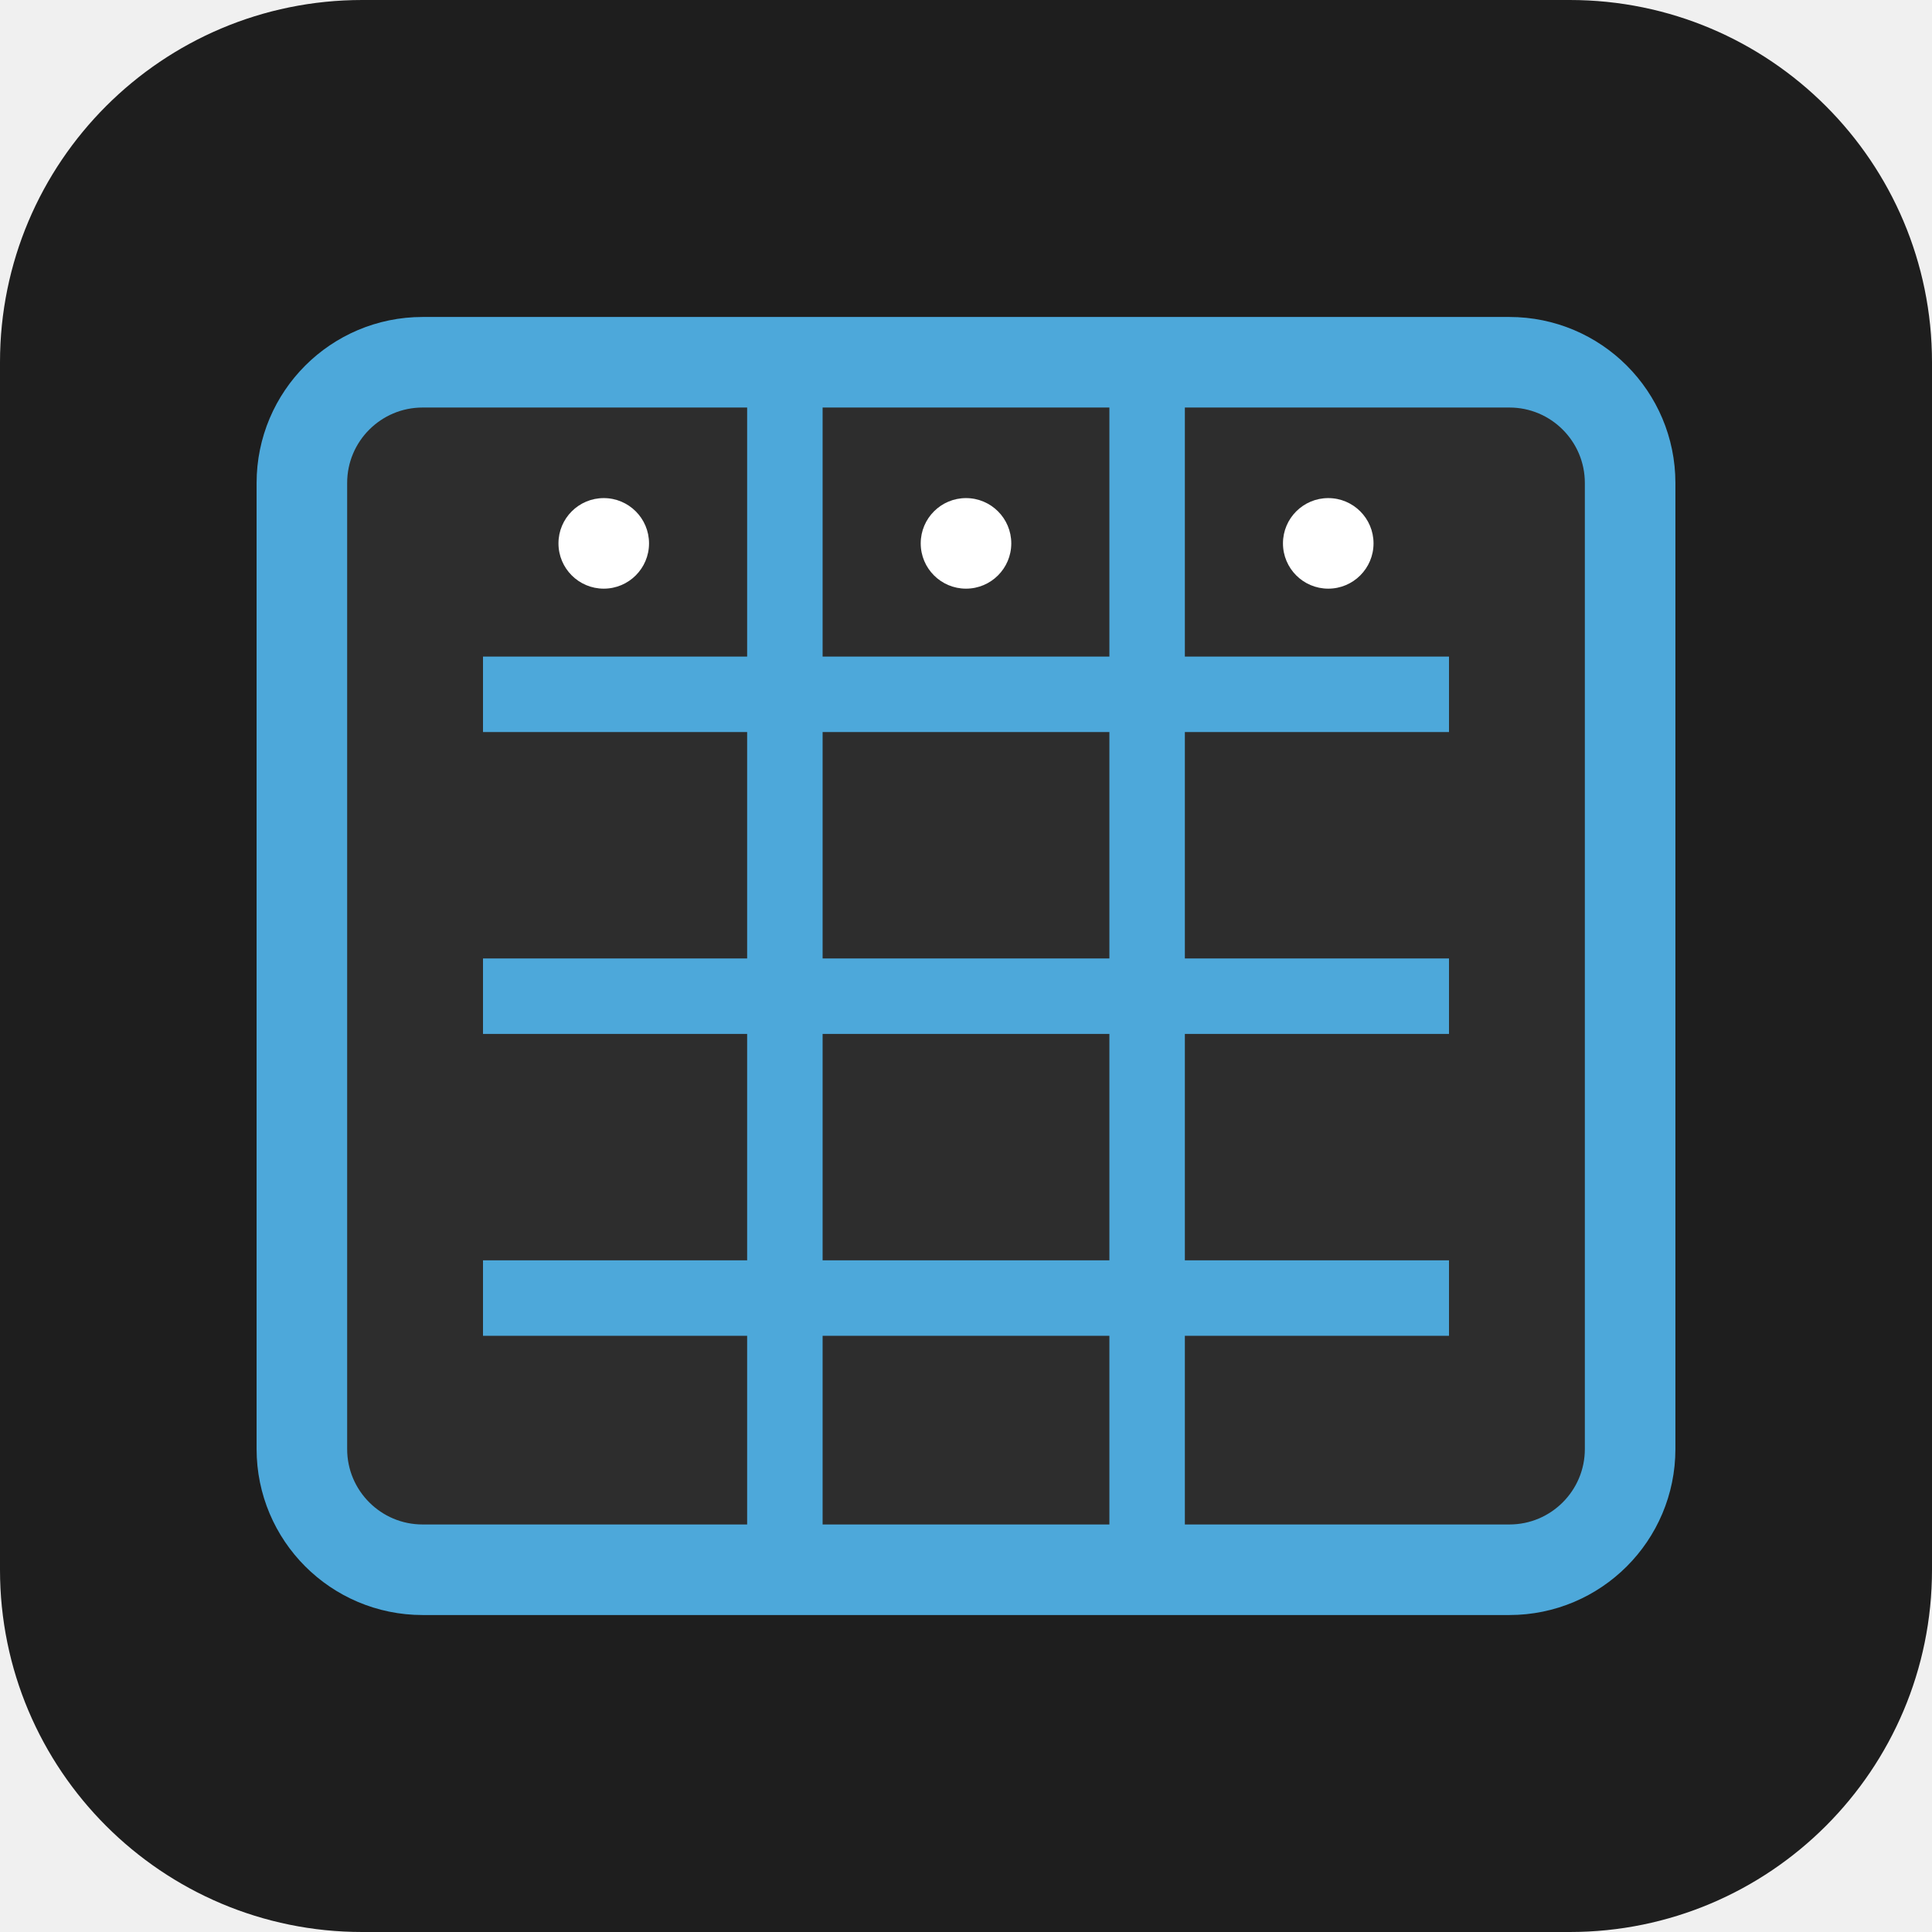
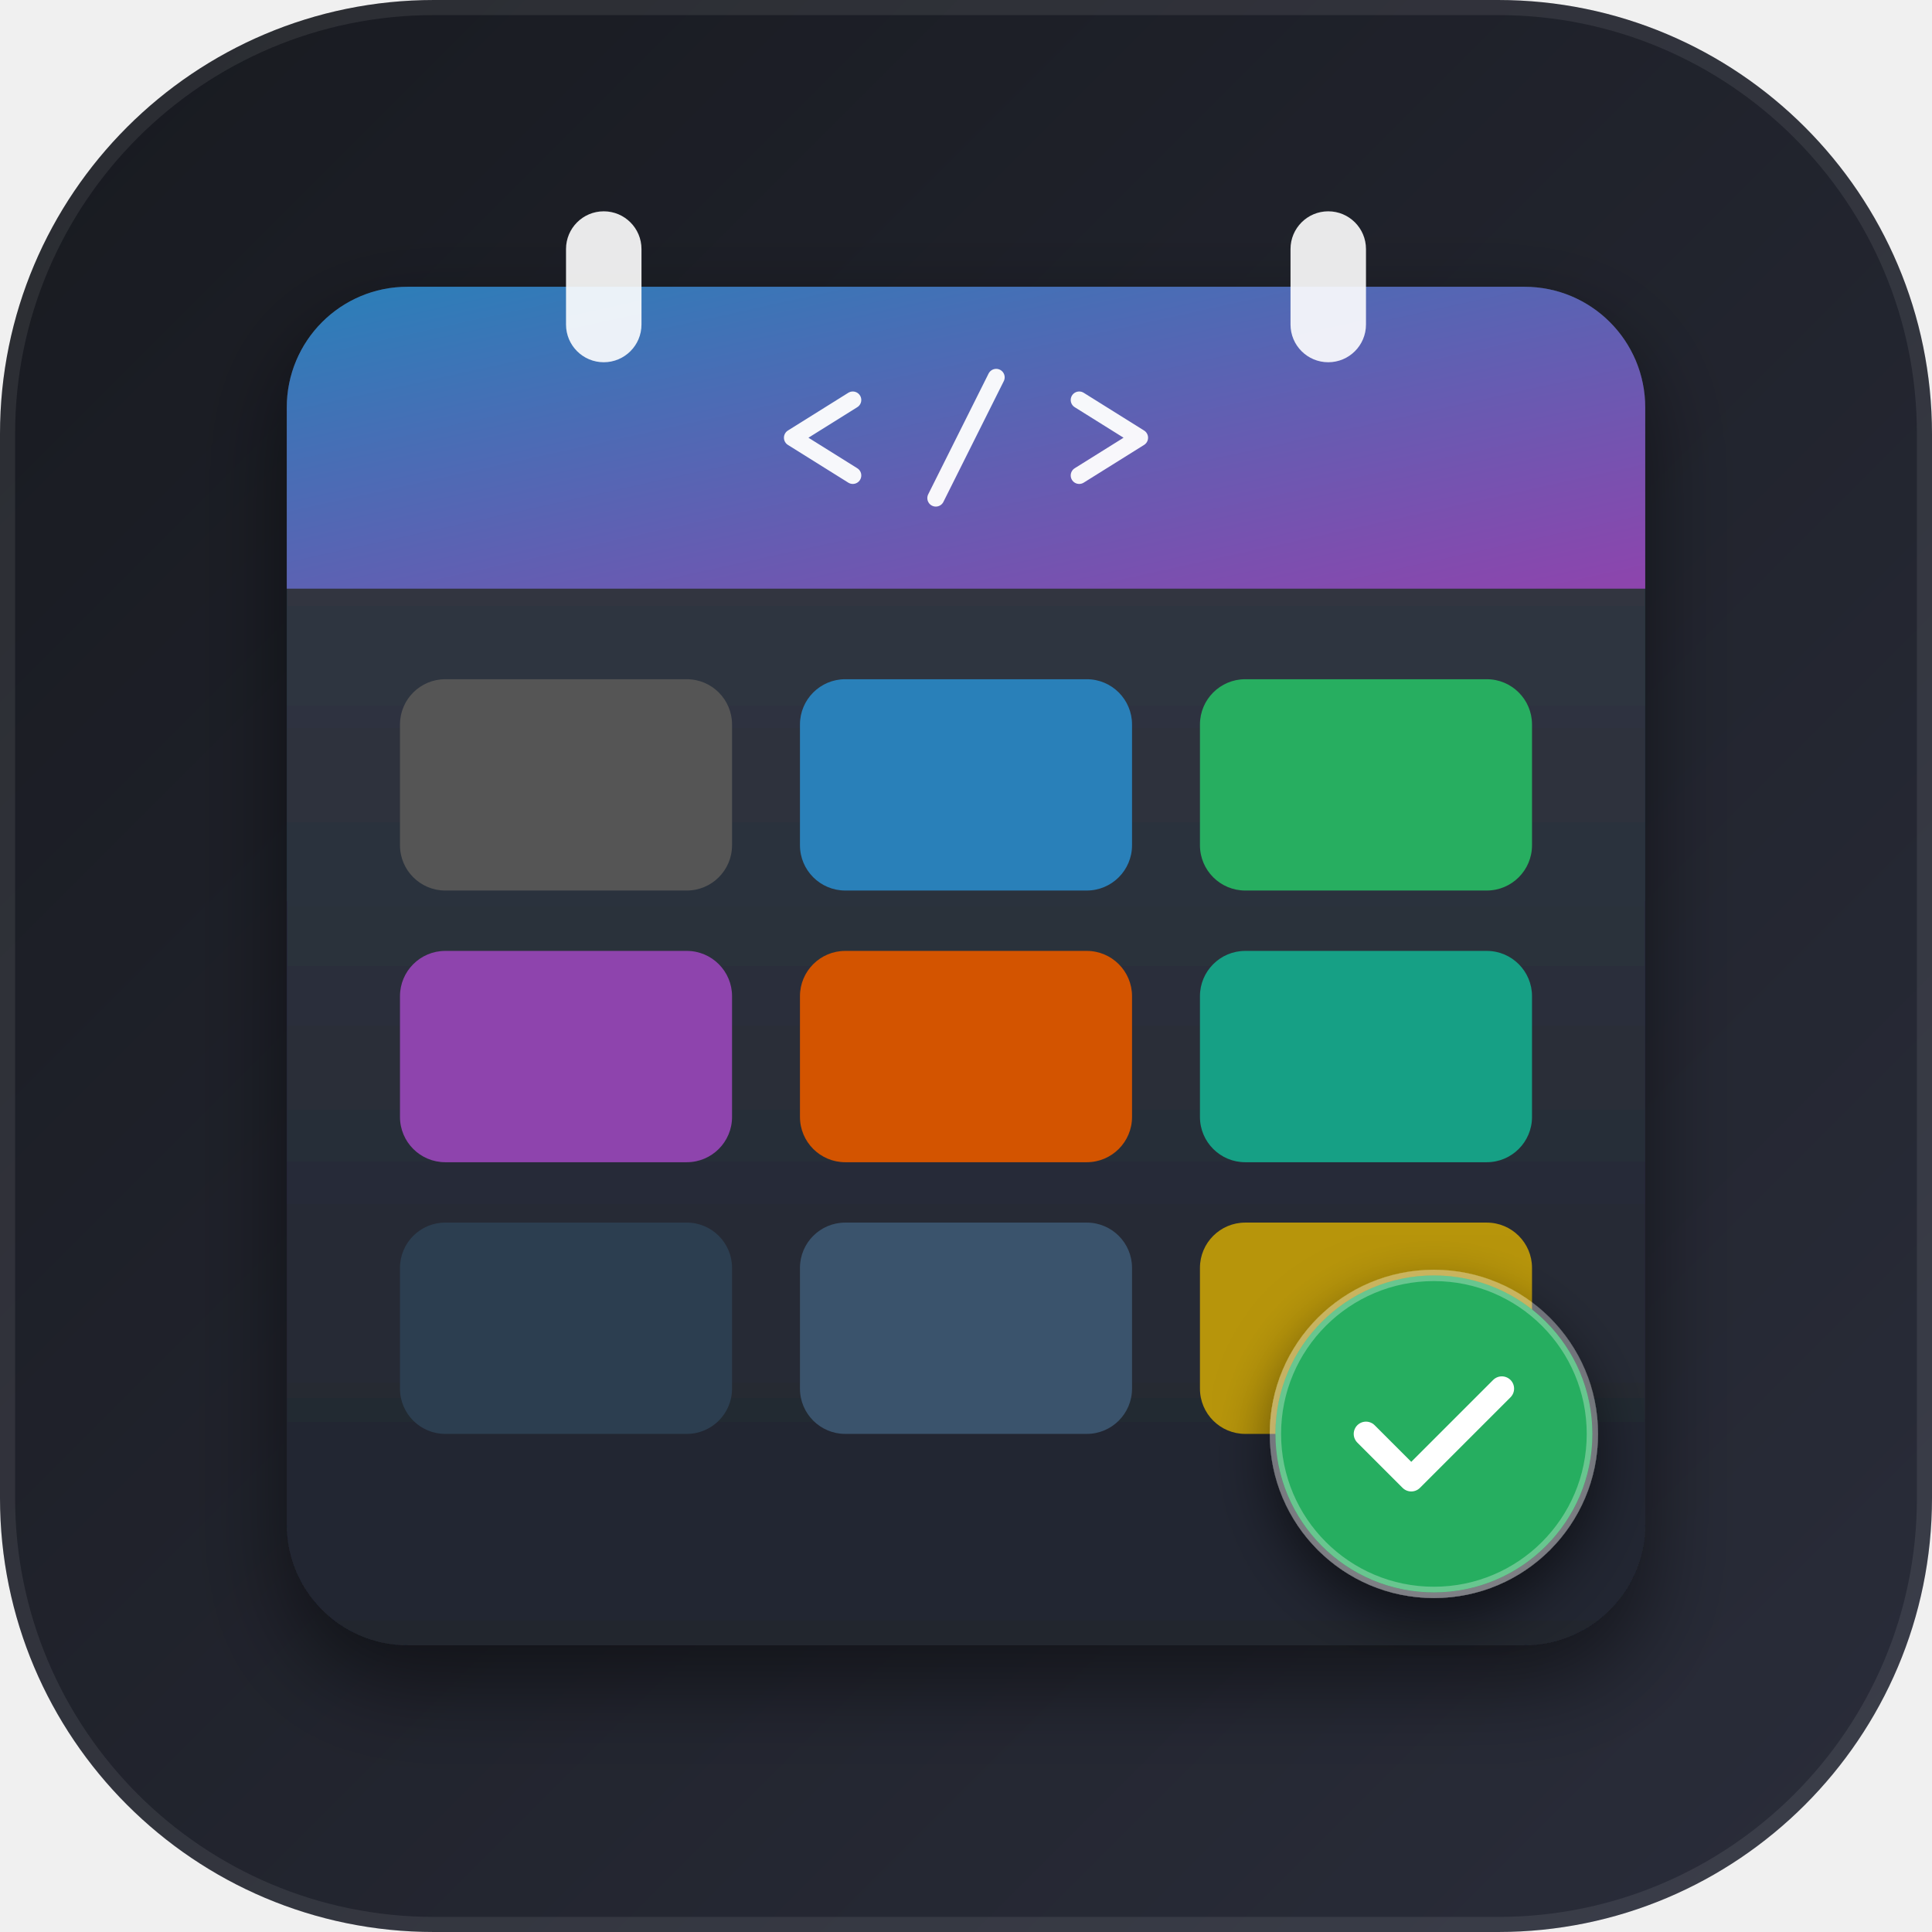
- <svg xmlns="http://www.w3.org/2000/svg" viewBox="0 0 512 512">
-   <rect width="512" height="512" rx="96" fill="#1e1e1e" />
-   <rect x="80" y="96" width="352" height="320" rx="32" fill="#2d2d2d" stroke="#4da8da" stroke-width="24" />
-   <path d="M128 184h256M128 264h256M128 344h256M208 96v320M304 96v320" fill="none" stroke="#4da8da" stroke-width="20" />
-   <circle cx="160" cy="144" r="12" fill="#fff" />
-   <circle cx="256" cy="144" r="12" fill="#fff" />
-   <circle cx="352" cy="144" r="12" fill="#fff" />
+ <svg xmlns="http://www.w3.org/2000/svg" viewBox="0 0 512 512" width="100%" height="100%">
+   <defs>
+     <linearGradient id="bgGrad" x1="0%" y1="0%" x2="100%" y2="100%">
+       <stop offset="0%" stop-color="#181a20" />
+       <stop offset="100%" stop-color="#2a2d3a" />
+     </linearGradient>
+     <linearGradient id="cardGrad" x1="0%" y1="0%" x2="0%" y2="100%">
+       <stop offset="0%" stop-color="#343a46" />
+       <stop offset="100%" stop-color="#21252f" />
+     </linearGradient>
+     <linearGradient id="headerGrad" x1="0%" y1="0%" x2="100%" y2="100%">
+       <stop offset="0%" stop-color="#2980b9" />
+       <stop offset="100%" stop-color="#8e44ad" />
+     </linearGradient>
+     <filter id="shadow" x="-10%" y="-10%" width="120%" height="120%">
+       <feDropShadow dx="0" dy="10" stdDeviation="12" flood-color="#000000" flood-opacity="0.5" />
+     </filter>
+     <filter id="badgeShadow" x="-20%" y="-20%" width="140%" height="140%">
+       <feDropShadow dx="0" dy="6" stdDeviation="8" flood-color="#000000" flood-opacity="0.6" />
+     </filter>
+   </defs>
+   <rect width="512" height="512" rx="115" fill="url(#bgGrad)" />
+   <rect x="2" y="2" width="508" height="508" rx="113" fill="none" stroke="#ffffff" stroke-opacity="0.08" stroke-width="4" />
+   <g filter="url(#shadow)">
+     <rect x="76" y="76" width="360" height="360" rx="32" fill="url(#cardGrad)" />
+   </g>
+   <path d="M 76 108 C 76 90.3 90.3 76 108 76 L 404 76 C 421.7 76 436 90.3 436 108 L 436 156 L 76 156 Z" fill="url(#headerGrad)" />
+   <rect x="150" y="56" width="20" height="40" rx="10" fill="#ffffff" opacity="0.9" />
+   <rect x="342" y="56" width="20" height="40" rx="10" fill="#ffffff" opacity="0.9" />
+   <path d="M 226 106 L 210 116 L 226 126 M 286 106 L 302 116 L 286 126 M 264 100 L 248 132" stroke="#ffffff" stroke-width="4.5" stroke-linecap="round" stroke-linejoin="round" fill="none" opacity="0.95" />
+   <rect x="106" y="180" width="88" height="56" rx="12" fill="#555555" />
+   <rect x="212" y="180" width="88" height="56" rx="12" fill="#2980b9" />
+   <rect x="318" y="180" width="88" height="56" rx="12" fill="#27ae60" />
+   <rect x="106" y="252" width="88" height="56" rx="12" fill="#8e44ad" />
+   <rect x="212" y="252" width="88" height="56" rx="12" fill="#d35400" />
+   <rect x="318" y="252" width="88" height="56" rx="12" fill="#16a085" />
+   <rect x="106" y="324" width="88" height="56" rx="12" fill="#2c3e50" />
+   <rect x="212" y="324" width="88" height="56" rx="12" fill="#3a536c" />
+   <rect x="318" y="324" width="88" height="56" rx="12" fill="#b7950b" />
+   <g filter="url(#badgeShadow)">
+     <circle cx="380" cy="380" r="42" fill="#27ae60" />
+     <circle cx="380" cy="380" r="42" fill="none" stroke="#ffffff" stroke-width="3" opacity="0.3" />
+     <path d="M 362 380 L 374 392 L 398 368" stroke="#ffffff" stroke-width="6.5" stroke-linecap="round" stroke-linejoin="round" fill="none" />
+   </g>
</svg>
